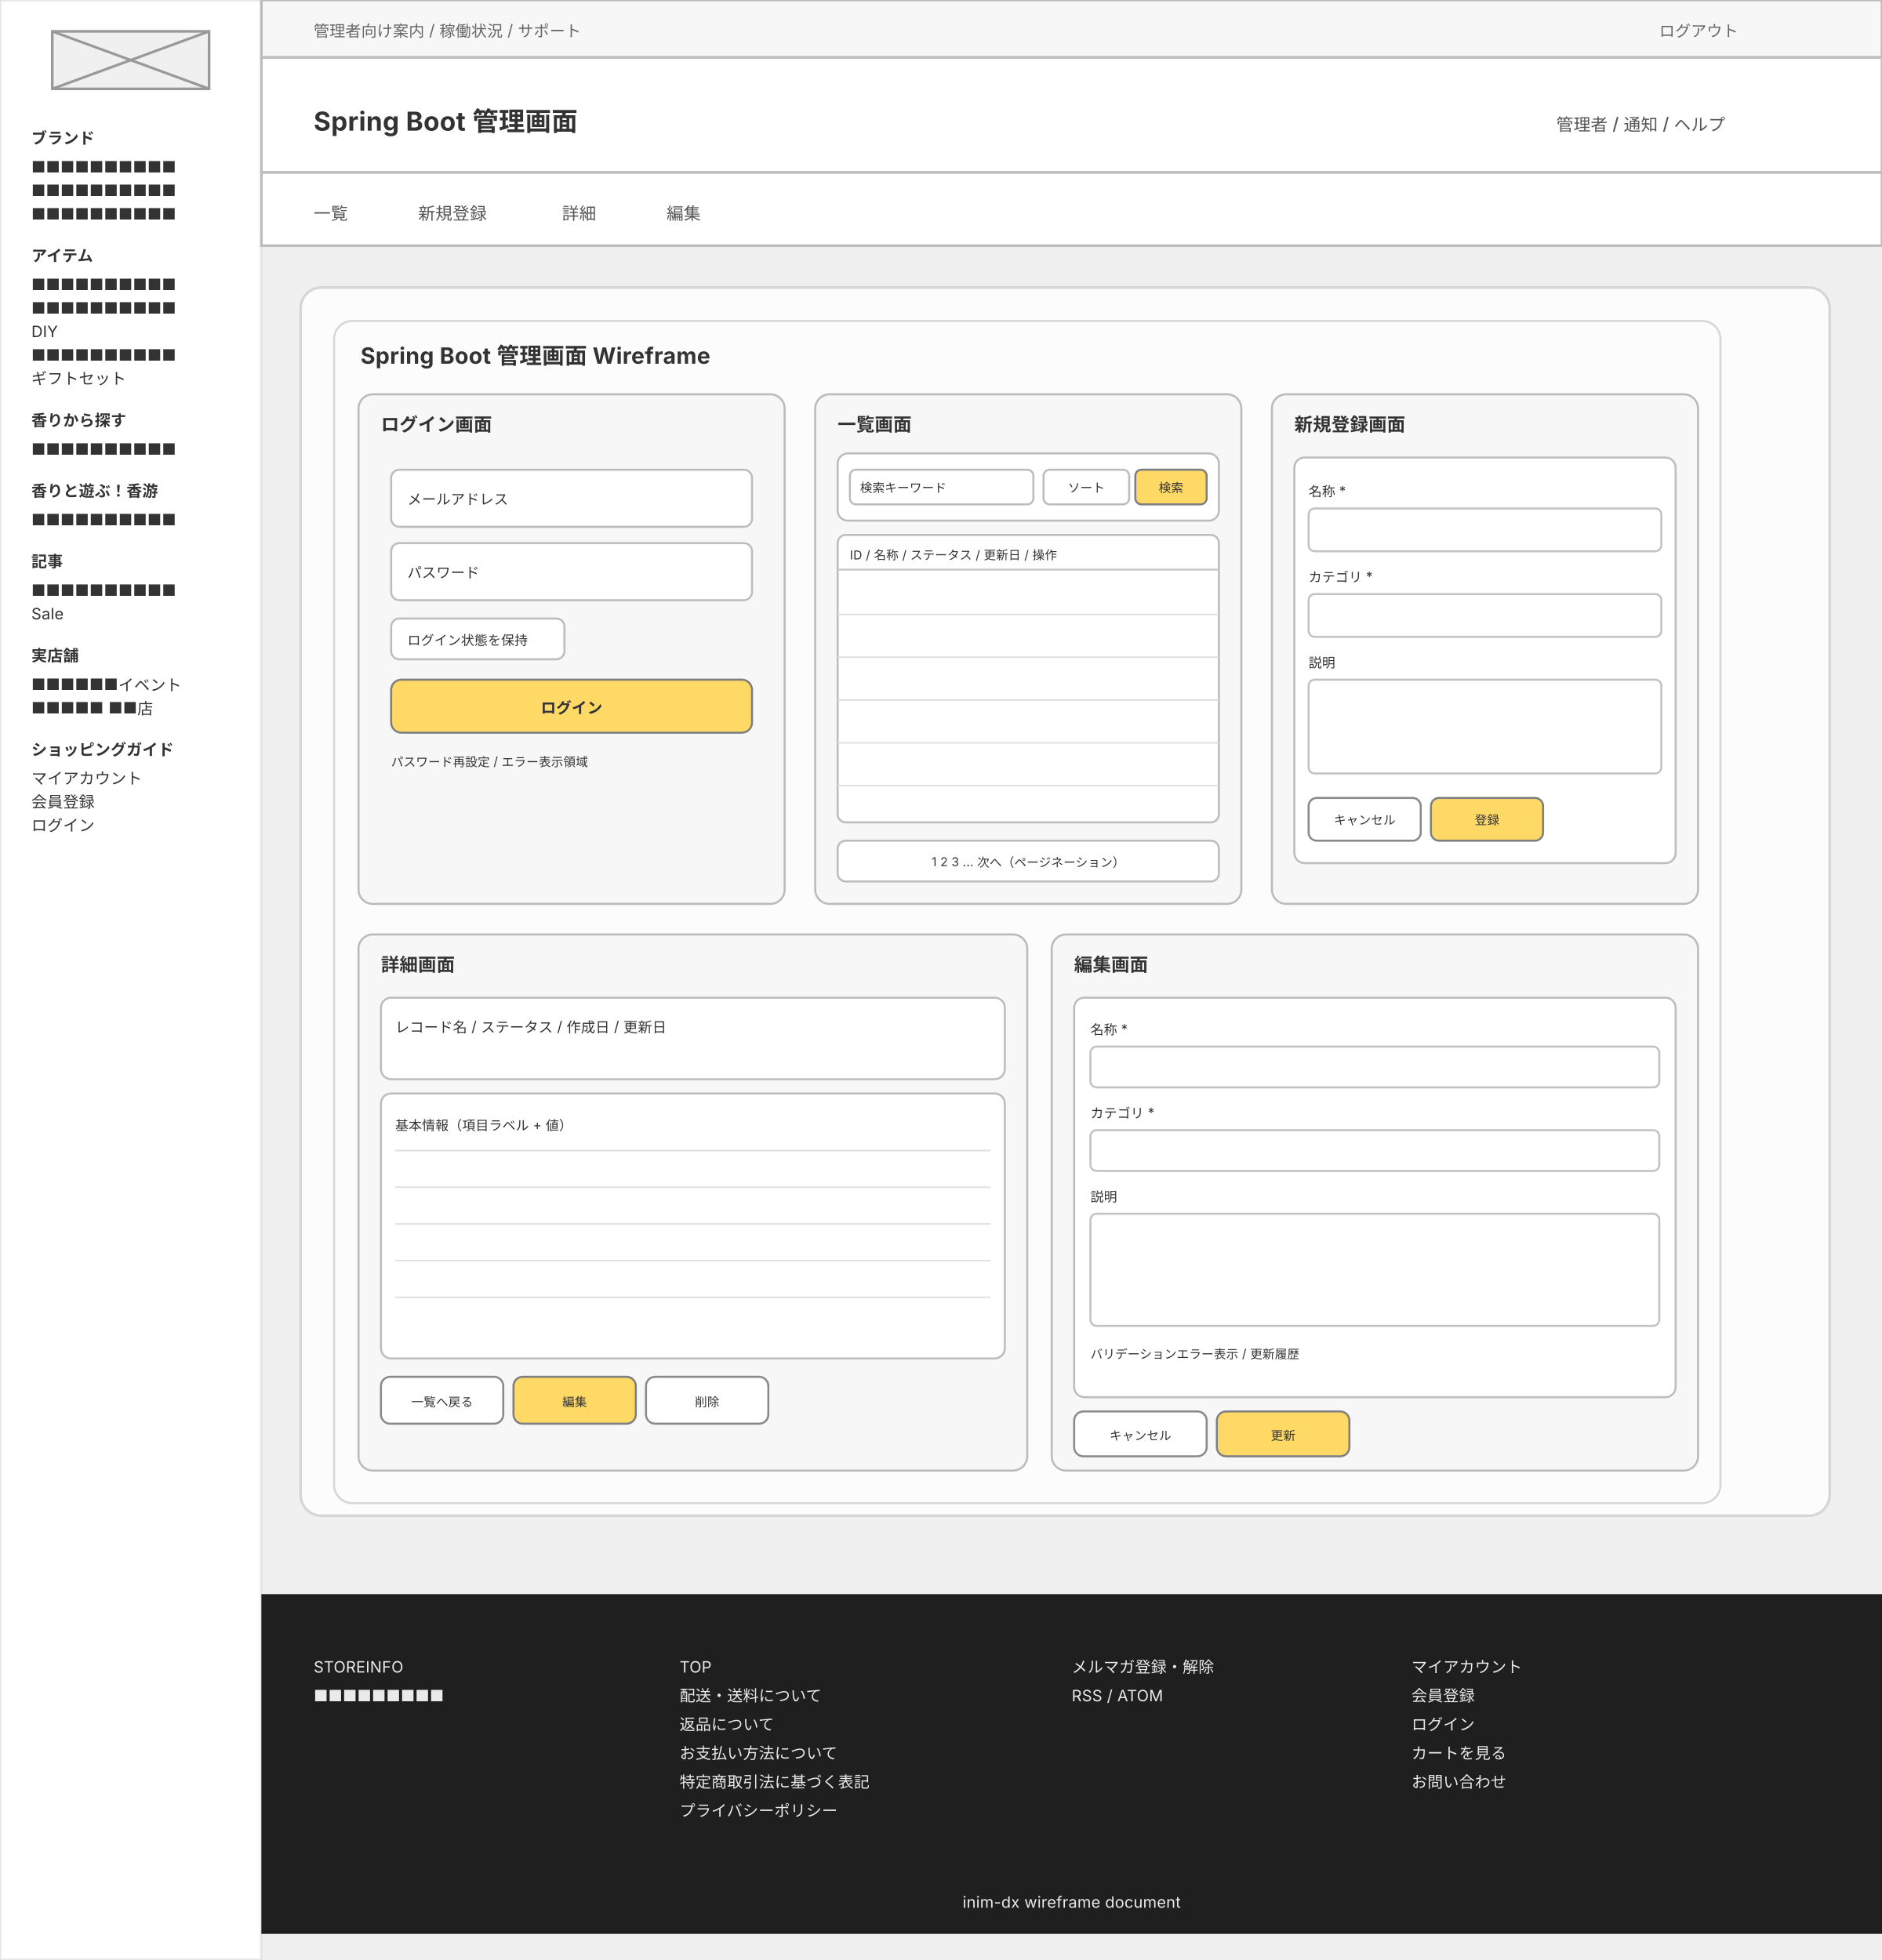
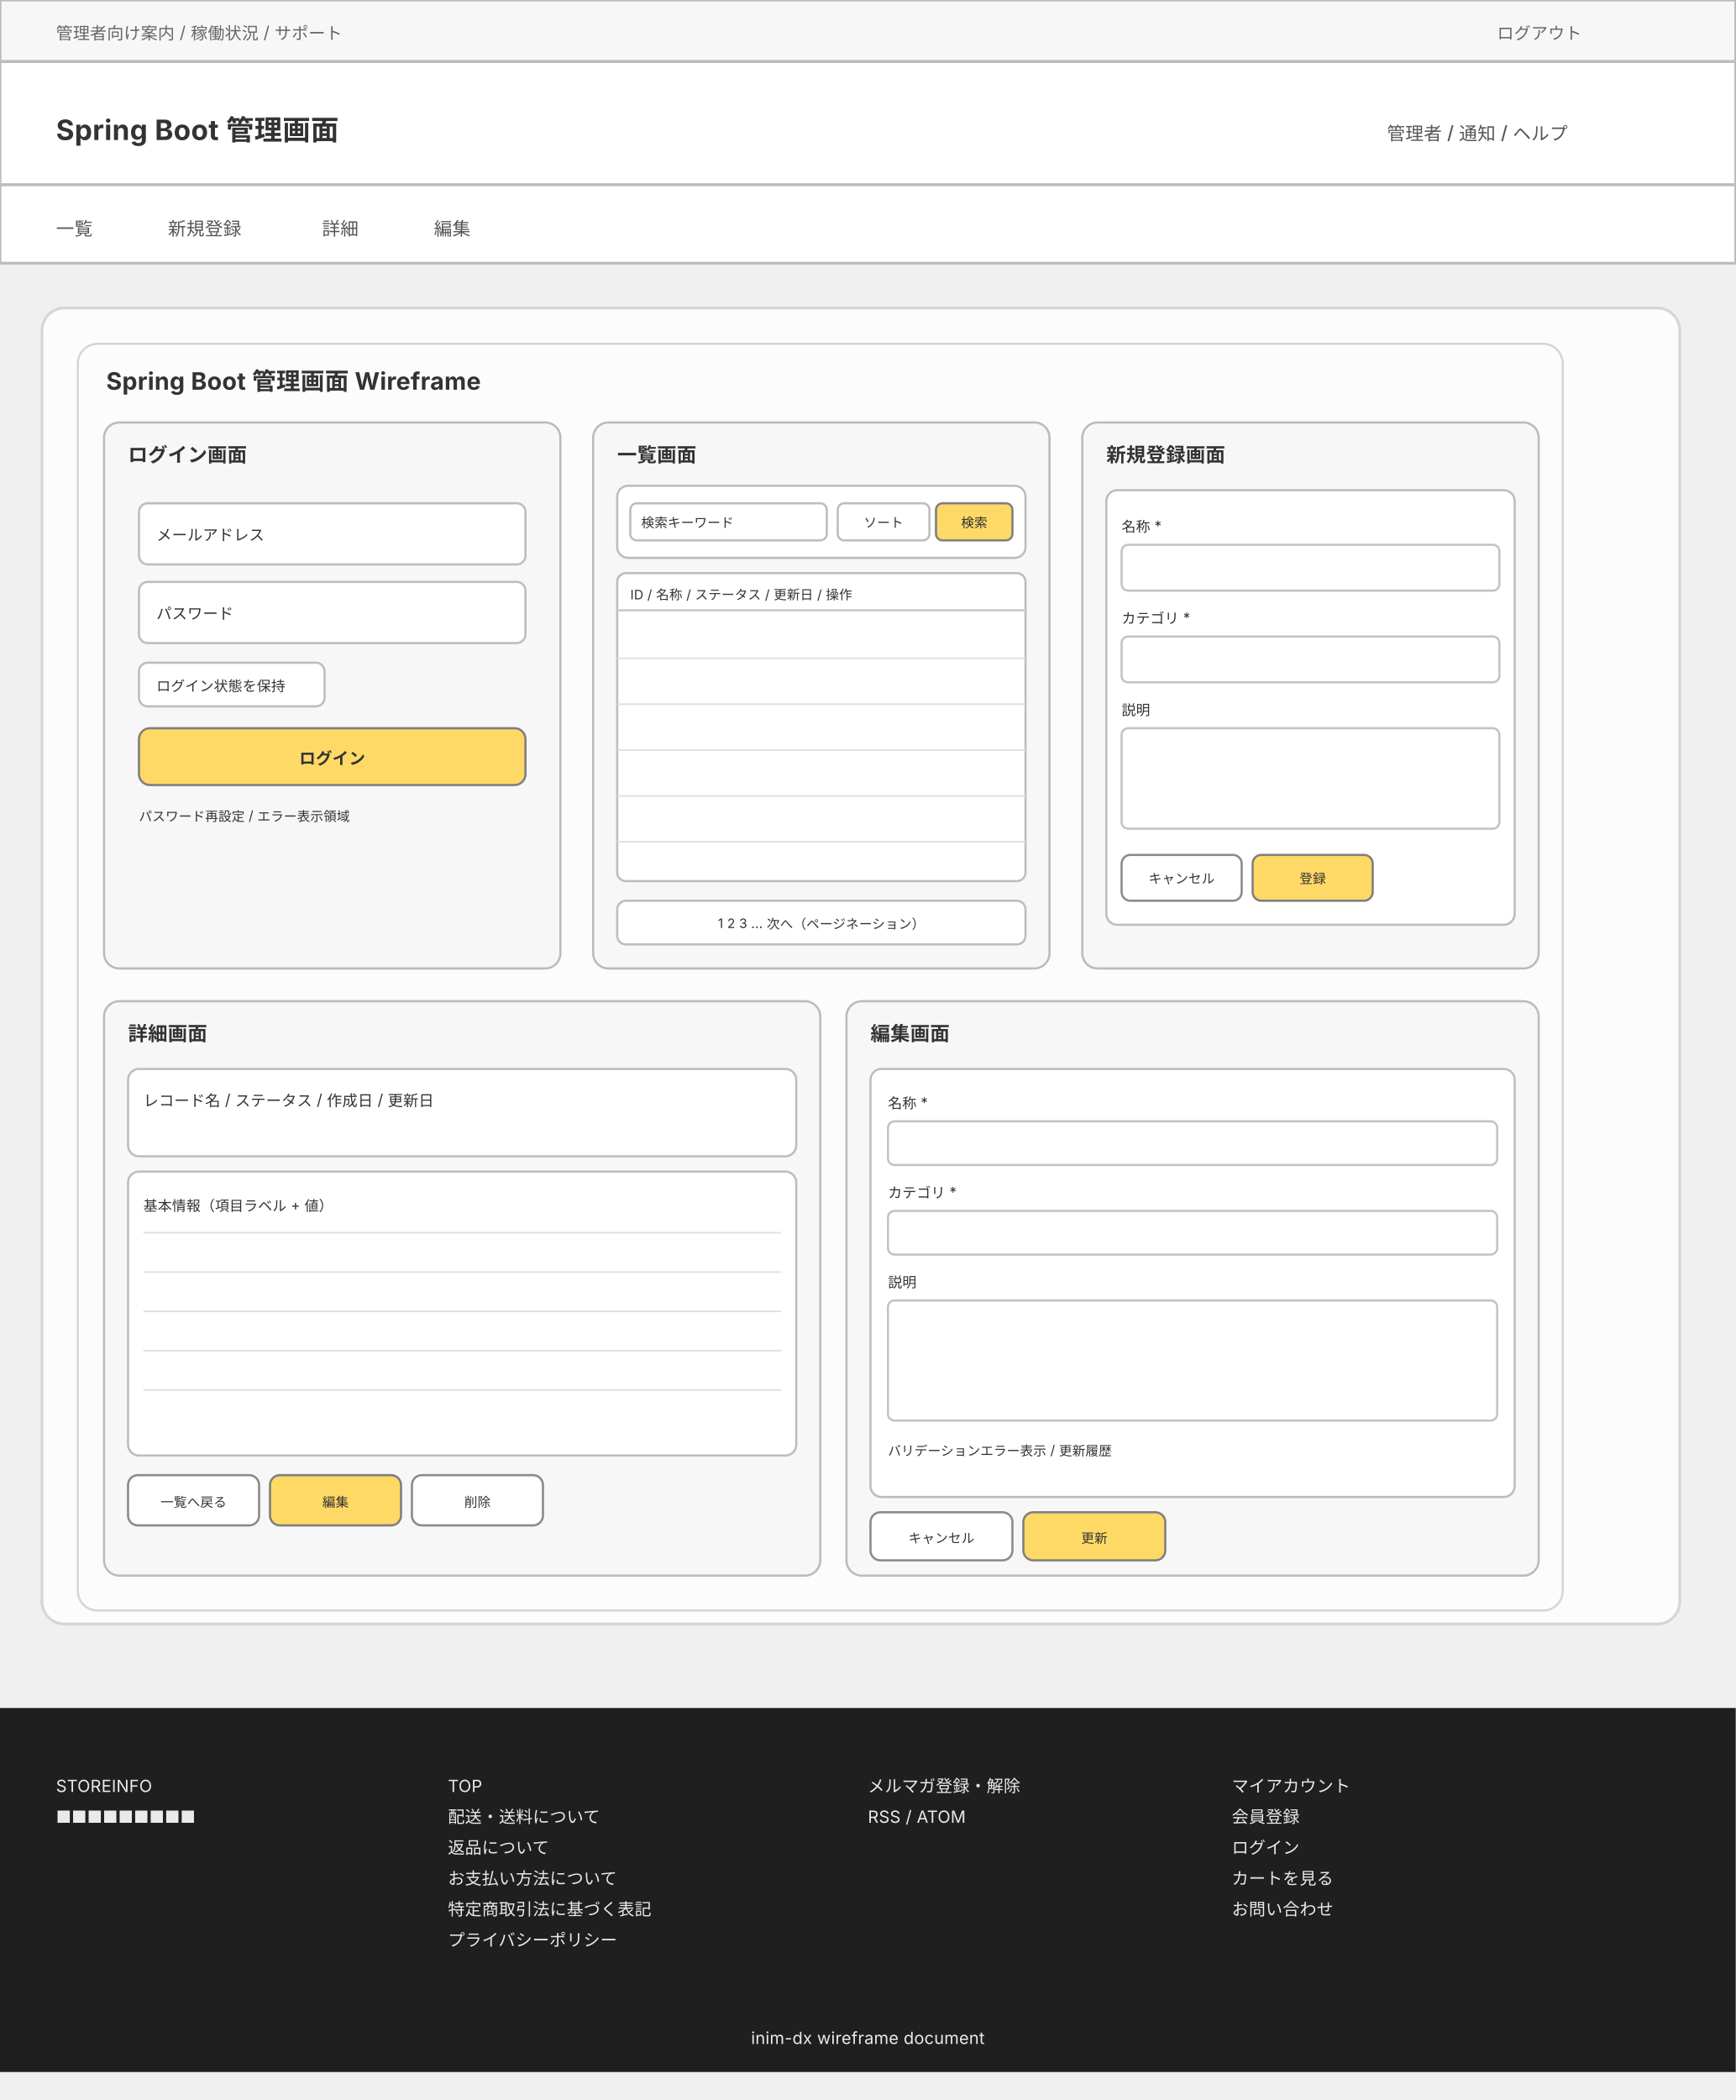
- <svg xmlns="http://www.w3.org/2000/svg" id="wf-webapp" width="1440" height="1500" viewBox="0 0 1440 1500" role="img" aria-label="Spring Boot管理画面のワイヤーフレーム（ログイン・一覧・登録・詳細・編集）">
+ <svg xmlns="http://www.w3.org/2000/svg" id="wf-webapp" width="1240" height="1500" viewBox="0 0 1240 1500" role="img" aria-label="Spring Boot管理画面のワイヤーフレーム（ログイン・一覧・登録・詳細・編集）">
  <style>
  text { font-family: "Noto Sans JP", "Inter", sans-serif; fill: #333333; letter-spacing: 0.01em; }
  .wf-sidenav-bg { fill: #ffffff; stroke: #e6e6e6; stroke-width: 2; }
  .wf-sidenav-text { font-size: 12px; fill: #333333; }
  .wf-logo-box { fill: #f0f0f0; stroke: #999999; stroke-width: 2; }
  .wf-logo-line { stroke: #999999; stroke-width: 2; }
  .wf-footer-bg { fill: #1f1f1f; }
  .wf-footer-text { font-size: 12px; fill: #eaeaea; }
  .wf-footer-text text { fill: #eaeaea; }
  .section { fill: #f7f7f7; stroke: #bbbbbb; stroke-width: 2; }
  .nav { fill: #ffffff; stroke: #bdbdbd; stroke-width: 2; }
  .panel { fill: #f7f7f7; stroke: #bbbbbb; stroke-width: 2; }
  .card { fill: #ffffff; stroke: #bbbbbb; stroke-width: 2; }
  .hero { fill: #e9e9e9; stroke: #a6a6a6; stroke-width: 2; }
  .banner { fill: #fff6d6; stroke: #b8a86b; stroke-width: 2; }
  .canvas { fill: #ececec; stroke: #888888; stroke-width: 2; }
  .cta { fill: #ffd966; stroke: #7f7f7f; stroke-width: 2; }
  .ghost { fill: #ffffff; stroke: #777777; stroke-width: 2; }
  .chip { fill: #f5f5f5; stroke: #bdbdbd; stroke-width: 2; }
  .text { font-size: 20px; font-weight: 700; fill: #333333; }
  .cap { font-size: 17px; font-weight: 700; fill: #333333; }
  .label { font-size: 13px; font-weight: 500; fill: #555555; }
  .sm { font-size: 12px; fill: #666666; }
  .small { font-size: 12px; fill: #666666; }
</style>
-   <g>
-     <rect x="0" y="0" width="200" height="1500" class="wf-sidenav-bg" />
-     <rect x="40" y="24" width="120" height="44" class="wf-logo-box" />
-     <line x1="40" y1="24" x2="160" y2="68" class="wf-logo-line" />
-     <line x1="160" y1="24" x2="40" y2="68" class="wf-logo-line" />
-     <g class="wf-sidenav-text">
-       <text x="24" y="110" font-weight="700">ブランド</text>
-       <text x="24" y="132">■■■■■■■■■■</text>
-       <text x="24" y="150">■■■■■■■■■■</text>
-       <text x="24" y="168">■■■■■■■■■■</text>
-       <text x="24" y="200" font-weight="700">アイテム</text>
-       <text x="24" y="222">■■■■■■■■■■</text>
-       <text x="24" y="240">■■■■■■■■■■</text>
-       <text x="24" y="258">DIY</text>
-       <text x="24" y="276">■■■■■■■■■■</text>
-       <text x="24" y="294">ギフトセット</text>
-       <text x="24" y="326" font-weight="700">香りから探す</text>
-       <text x="24" y="348">■■■■■■■■■■</text>
-       <text x="24" y="380" font-weight="700">香りと遊ぶ！香游</text>
-       <text x="24" y="402">■■■■■■■■■■</text>
-       <text x="24" y="434" font-weight="700">記事</text>
-       <text x="24" y="456">■■■■■■■■■■</text>
-       <text x="24" y="474">Sale</text>
-       <text x="24" y="506" font-weight="700">実店舗</text>
-       <text x="24" y="528">■■■■■■イベント</text>
-       <text x="24" y="546">■■■■■ ■■店</text>
-       <text x="24" y="578" font-weight="700">ショッピングガイド</text>
-       <text x="24" y="600">マイアカウント</text>
-       <text x="24" y="618">会員登録</text>
-       <text x="24" y="636">ログイン</text>
+   <g transform="translate(-200,0)">
+     <rect x="200" y="0" width="1240" height="44" class="section" />
+     <text x="240" y="28" class="sm">管理者向け案内 / 稼働状況 / サポート</text>
+     <text x="1330" y="28" text-anchor="end" class="sm">ログアウト</text>
+     <rect x="200" y="44" width="1240" height="88" class="nav" />
+     <text x="240" y="100" class="text">Spring Boot 管理画面</text>
+     <text x="1320" y="100" text-anchor="end" class="label">管理者 / 通知 / ヘルプ</text>
+     <rect x="200" y="132" width="1240" height="56" class="nav" />
+     <text x="240" y="168" class="label">一覧</text>
+     <text x="320" y="168" class="label">新規登録</text>
+     <text x="430" y="168" class="label">詳細</text>
+     <text x="510" y="168" class="label">編集</text>
+     <rect x="230" y="220" width="1170" height="940" rx="16" fill="#fcfcfc" stroke="#d6d6d6" stroke-width="2" />
+     <g transform="translate(240,230) scale(0.78)">
+       <rect x="20" y="20" width="1360" height="1160" rx="18" fill="#fcfcfc" stroke="#d6d6d6" stroke-width="2" />
+       <text x="46" y="62" font-family="Arial,sans-serif" font-size="22" font-weight="700" fill="#2e2e2e">Spring Boot 管理画面 Wireframe</text>
+       <g transform="translate(44,92)">
+         <rect x="0" y="0" width="418" height="500" rx="14" fill="#f7f7f7" stroke="#bbbbbb" stroke-width="2" />
+         <text x="22" y="36" font-family="Arial,sans-serif" font-size="18" font-weight="700" fill="#333">ログイン画面</text>
+         <rect x="32" y="74" width="354" height="56" rx="8" fill="#fff" stroke="#bdbdbd" stroke-width="2" />
+         <text x="48" y="108" font-family="Arial,sans-serif" font-size="14" fill="#666">メールアドレス</text>
+         <rect x="32" y="146" width="354" height="56" rx="8" fill="#fff" stroke="#bdbdbd" stroke-width="2" />
+         <text x="48" y="180" font-family="Arial,sans-serif" font-size="14" fill="#666">パスワード</text>
+         <rect x="32" y="220" width="170" height="40" rx="8" fill="#fff" stroke="#bdbdbd" stroke-width="2" />
+         <text x="48" y="246" font-family="Arial,sans-serif" font-size="13" fill="#666">ログイン状態を保持</text>
+         <rect x="32" y="280" width="354" height="52" rx="10" fill="#ffd966" stroke="#7f7f7f" stroke-width="2" />
+         <text x="209" y="313" text-anchor="middle" font-family="Arial,sans-serif" font-size="15" font-weight="700" fill="#333">ログイン</text>
+         <text x="32" y="365" font-family="Arial,sans-serif" font-size="12" fill="#777">パスワード再設定 /
+                       エラー表示領域</text>
+       </g>
+       <g transform="translate(492,92)">
+         <rect x="0" y="0" width="418" height="500" rx="14" fill="#f7f7f7" stroke="#bbbbbb" stroke-width="2" />
+         <text x="22" y="36" font-family="Arial,sans-serif" font-size="18" font-weight="700" fill="#333">一覧画面</text>
+         <rect x="22" y="58" width="374" height="66" rx="10" fill="#ffffff" stroke="#bdbdbd" stroke-width="2" />
+         <rect x="34" y="74" width="180" height="34" rx="6" fill="#fff" stroke="#bdbdbd" stroke-width="2" />
+         <rect x="224" y="74" width="84" height="34" rx="6" fill="#fff" stroke="#bdbdbd" stroke-width="2" />
+         <rect x="314" y="74" width="70" height="34" rx="6" fill="#ffd966" stroke="#7f7f7f" stroke-width="2" />
+         <text x="44" y="96" font-family="Arial,sans-serif" font-size="12" fill="#666">検索キーワード</text>
+         <text x="266" y="96" text-anchor="middle" font-family="Arial,sans-serif" font-size="12" fill="#666">ソート</text>
+         <text x="349" y="96" text-anchor="middle" font-family="Arial,sans-serif" font-size="12" fill="#555">検索</text>
+         <rect x="22" y="138" width="374" height="282" rx="8" fill="#fff" stroke="#bdbdbd" stroke-width="2" />
+         <line x1="22" y1="172" x2="396" y2="172" stroke="#c8c8c8" stroke-width="2" />
+         <line x1="22" y1="216" x2="396" y2="216" stroke="#dfdfdf" stroke-width="1.5" />
+         <line x1="22" y1="258" x2="396" y2="258" stroke="#dfdfdf" stroke-width="1.5" />
+         <line x1="22" y1="300" x2="396" y2="300" stroke="#dfdfdf" stroke-width="1.5" />
+         <line x1="22" y1="342" x2="396" y2="342" stroke="#dfdfdf" stroke-width="1.5" />
+         <line x1="22" y1="384" x2="396" y2="384" stroke="#dfdfdf" stroke-width="1.5" />
+         <text x="34" y="162" font-family="Arial,sans-serif" font-size="12" fill="#666">ID / 名称 / ステータス / 更新日
+                       / 操作</text>
+         <rect x="22" y="438" width="374" height="40" rx="8" fill="#ffffff" stroke="#bdbdbd" stroke-width="2" />
+         <text x="209" y="463" text-anchor="middle" font-family="Arial,sans-serif" font-size="12" fill="#666">1 2 3 ... 次へ（ページネーション）</text>
+       </g>
+       <g transform="translate(940,92)">
+         <rect x="0" y="0" width="418" height="500" rx="14" fill="#f7f7f7" stroke="#bbbbbb" stroke-width="2" />
+         <text x="22" y="36" font-family="Arial,sans-serif" font-size="18" font-weight="700" fill="#333">新規登録画面</text>
+         <rect x="22" y="62" width="374" height="398" rx="10" fill="#fff" stroke="#bdbdbd" stroke-width="2" />
+         <text x="36" y="100" font-family="Arial,sans-serif" font-size="13" fill="#555">名称 *</text>
+         <rect x="36" y="112" width="346" height="42" rx="6" fill="#fff" stroke="#c3c3c3" stroke-width="2" />
+         <text x="36" y="184" font-family="Arial,sans-serif" font-size="13" fill="#555">カテゴリ *</text>
+         <rect x="36" y="196" width="346" height="42" rx="6" fill="#fff" stroke="#c3c3c3" stroke-width="2" />
+         <text x="36" y="268" font-family="Arial,sans-serif" font-size="13" fill="#555">説明</text>
+         <rect x="36" y="280" width="346" height="92" rx="6" fill="#fff" stroke="#c3c3c3" stroke-width="2" />
+         <rect x="36" y="396" width="110" height="42" rx="8" fill="#fff" stroke="#8a8a8a" stroke-width="2" />
+         <rect x="156" y="396" width="110" height="42" rx="8" fill="#ffd966" stroke="#7f7f7f" stroke-width="2" />
+         <text x="91" y="422" text-anchor="middle" font-family="Arial,sans-serif" font-size="12" fill="#666">キャンセル</text>
+         <text x="211" y="422" text-anchor="middle" font-family="Arial,sans-serif" font-size="12" fill="#444">登録</text>
+       </g>
+       <g transform="translate(44,622)">
+         <rect x="0" y="0" width="656" height="526" rx="14" fill="#f7f7f7" stroke="#bbbbbb" stroke-width="2" />
+         <text x="22" y="36" font-family="Arial,sans-serif" font-size="18" font-weight="700" fill="#333">詳細画面</text>
+         <rect x="22" y="62" width="612" height="80" rx="10" fill="#fff" stroke="#bdbdbd" stroke-width="2" />
+         <text x="36" y="96" font-family="Arial,sans-serif" font-size="14" fill="#555">レコード名 / ステータス / 作成日 /
+                       更新日</text>
+         <rect x="22" y="156" width="612" height="260" rx="10" fill="#fff" stroke="#bdbdbd" stroke-width="2" />
+         <text x="36" y="192" font-family="Arial,sans-serif" font-size="13" fill="#555">基本情報（項目ラベル +
+                       値）</text>
+         <line x1="36" y1="212" x2="620" y2="212" stroke="#e0e0e0" stroke-width="1.5" />
+         <line x1="36" y1="248" x2="620" y2="248" stroke="#e0e0e0" stroke-width="1.5" />
+         <line x1="36" y1="284" x2="620" y2="284" stroke="#e0e0e0" stroke-width="1.5" />
+         <line x1="36" y1="320" x2="620" y2="320" stroke="#e0e0e0" stroke-width="1.5" />
+         <line x1="36" y1="356" x2="620" y2="356" stroke="#e0e0e0" stroke-width="1.5" />
+         <rect x="22" y="434" width="120" height="46" rx="9" fill="#fff" stroke="#8a8a8a" stroke-width="2" />
+         <rect x="152" y="434" width="120" height="46" rx="9" fill="#ffd966" stroke="#7f7f7f" stroke-width="2" />
+         <rect x="282" y="434" width="120" height="46" rx="9" fill="#fff" stroke="#8a8a8a" stroke-width="2" />
+         <text x="82" y="463" text-anchor="middle" font-family="Arial,sans-serif" font-size="12" fill="#666">一覧へ戻る</text>
+         <text x="212" y="463" text-anchor="middle" font-family="Arial,sans-serif" font-size="12" fill="#444">編集</text>
+         <text x="342" y="463" text-anchor="middle" font-family="Arial,sans-serif" font-size="12" fill="#666">削除</text>
+       </g>
+       <g transform="translate(724,622)">
+         <rect x="0" y="0" width="634" height="526" rx="14" fill="#f7f7f7" stroke="#bbbbbb" stroke-width="2" />
+         <text x="22" y="36" font-family="Arial,sans-serif" font-size="18" font-weight="700" fill="#333">編集画面</text>
+         <rect x="22" y="62" width="590" height="392" rx="10" fill="#fff" stroke="#bdbdbd" stroke-width="2" />
+         <text x="38" y="98" font-family="Arial,sans-serif" font-size="13" fill="#555">名称 *</text>
+         <rect x="38" y="110" width="558" height="40" rx="6" fill="#fff" stroke="#c3c3c3" stroke-width="2" />
+         <text x="38" y="180" font-family="Arial,sans-serif" font-size="13" fill="#555">カテゴリ *</text>
+         <rect x="38" y="192" width="558" height="40" rx="6" fill="#fff" stroke="#c3c3c3" stroke-width="2" />
+         <text x="38" y="262" font-family="Arial,sans-serif" font-size="13" fill="#555">説明</text>
+         <rect x="38" y="274" width="558" height="110" rx="6" fill="#fff" stroke="#c3c3c3" stroke-width="2" />
+         <text x="38" y="416" font-family="Arial,sans-serif" font-size="12" fill="#777">バリデーションエラー表示 /
+                       更新履歴</text>
+         <rect x="22" y="468" width="130" height="44" rx="9" fill="#fff" stroke="#8a8a8a" stroke-width="2" />
+         <rect x="162" y="468" width="130" height="44" rx="9" fill="#ffd966" stroke="#7f7f7f" stroke-width="2" />
+         <text x="87" y="496" text-anchor="middle" font-family="Arial,sans-serif" font-size="12" fill="#666">キャンセル</text>
+         <text x="227" y="496" text-anchor="middle" font-family="Arial,sans-serif" font-size="12" fill="#444">更新</text>
+       </g>
    </g>
-   </g>
-   <rect x="200" y="0" width="1240" height="44" class="section" />
-   <text x="240" y="28" class="sm">管理者向け案内 / 稼働状況 / サポート</text>
-   <text x="1330" y="28" text-anchor="end" class="sm">ログアウト</text>
-   <rect x="200" y="44" width="1240" height="88" class="nav" />
-   <text x="240" y="100" class="text">Spring Boot 管理画面</text>
-   <text x="1320" y="100" text-anchor="end" class="label">管理者 / 通知 / ヘルプ</text>
-   <rect x="200" y="132" width="1240" height="56" class="nav" />
-   <text x="240" y="168" class="label">一覧</text>
-   <text x="320" y="168" class="label">新規登録</text>
-   <text x="430" y="168" class="label">詳細</text>
-   <text x="510" y="168" class="label">編集</text>
-   <rect x="230" y="220" width="1170" height="940" rx="16" fill="#fcfcfc" stroke="#d6d6d6" stroke-width="2" />
-   <g transform="translate(240,230) scale(0.78)">
-     <rect x="20" y="20" width="1360" height="1160" rx="18" fill="#fcfcfc" stroke="#d6d6d6" stroke-width="2" />
-     <text x="46" y="62" font-family="Arial,sans-serif" font-size="22" font-weight="700" fill="#2e2e2e">Spring Boot 管理画面 Wireframe</text>
-     <g transform="translate(44,92)">
-       <rect x="0" y="0" width="418" height="500" rx="14" fill="#f7f7f7" stroke="#bbbbbb" stroke-width="2" />
-       <text x="22" y="36" font-family="Arial,sans-serif" font-size="18" font-weight="700" fill="#333">ログイン画面</text>
-       <rect x="32" y="74" width="354" height="56" rx="8" fill="#fff" stroke="#bdbdbd" stroke-width="2" />
-       <text x="48" y="108" font-family="Arial,sans-serif" font-size="14" fill="#666">メールアドレス</text>
-       <rect x="32" y="146" width="354" height="56" rx="8" fill="#fff" stroke="#bdbdbd" stroke-width="2" />
-       <text x="48" y="180" font-family="Arial,sans-serif" font-size="14" fill="#666">パスワード</text>
-       <rect x="32" y="220" width="170" height="40" rx="8" fill="#fff" stroke="#bdbdbd" stroke-width="2" />
-       <text x="48" y="246" font-family="Arial,sans-serif" font-size="13" fill="#666">ログイン状態を保持</text>
-       <rect x="32" y="280" width="354" height="52" rx="10" fill="#ffd966" stroke="#7f7f7f" stroke-width="2" />
-       <text x="209" y="313" text-anchor="middle" font-family="Arial,sans-serif" font-size="15" font-weight="700" fill="#333">ログイン</text>
-       <text x="32" y="365" font-family="Arial,sans-serif" font-size="12" fill="#777">パスワード再設定 /
-                       エラー表示領域</text>
-     </g>
-     <g transform="translate(492,92)">
-       <rect x="0" y="0" width="418" height="500" rx="14" fill="#f7f7f7" stroke="#bbbbbb" stroke-width="2" />
-       <text x="22" y="36" font-family="Arial,sans-serif" font-size="18" font-weight="700" fill="#333">一覧画面</text>
-       <rect x="22" y="58" width="374" height="66" rx="10" fill="#ffffff" stroke="#bdbdbd" stroke-width="2" />
-       <rect x="34" y="74" width="180" height="34" rx="6" fill="#fff" stroke="#bdbdbd" stroke-width="2" />
-       <rect x="224" y="74" width="84" height="34" rx="6" fill="#fff" stroke="#bdbdbd" stroke-width="2" />
-       <rect x="314" y="74" width="70" height="34" rx="6" fill="#ffd966" stroke="#7f7f7f" stroke-width="2" />
-       <text x="44" y="96" font-family="Arial,sans-serif" font-size="12" fill="#666">検索キーワード</text>
-       <text x="266" y="96" text-anchor="middle" font-family="Arial,sans-serif" font-size="12" fill="#666">ソート</text>
-       <text x="349" y="96" text-anchor="middle" font-family="Arial,sans-serif" font-size="12" fill="#555">検索</text>
-       <rect x="22" y="138" width="374" height="282" rx="8" fill="#fff" stroke="#bdbdbd" stroke-width="2" />
-       <line x1="22" y1="172" x2="396" y2="172" stroke="#c8c8c8" stroke-width="2" />
-       <line x1="22" y1="216" x2="396" y2="216" stroke="#dfdfdf" stroke-width="1.5" />
-       <line x1="22" y1="258" x2="396" y2="258" stroke="#dfdfdf" stroke-width="1.5" />
-       <line x1="22" y1="300" x2="396" y2="300" stroke="#dfdfdf" stroke-width="1.5" />
-       <line x1="22" y1="342" x2="396" y2="342" stroke="#dfdfdf" stroke-width="1.5" />
-       <line x1="22" y1="384" x2="396" y2="384" stroke="#dfdfdf" stroke-width="1.5" />
-       <text x="34" y="162" font-family="Arial,sans-serif" font-size="12" fill="#666">ID / 名称 / ステータス / 更新日
-                       / 操作</text>
-       <rect x="22" y="438" width="374" height="40" rx="8" fill="#ffffff" stroke="#bdbdbd" stroke-width="2" />
-       <text x="209" y="463" text-anchor="middle" font-family="Arial,sans-serif" font-size="12" fill="#666">1 2 3 ... 次へ（ページネーション）</text>
-     </g>
-     <g transform="translate(940,92)">
-       <rect x="0" y="0" width="418" height="500" rx="14" fill="#f7f7f7" stroke="#bbbbbb" stroke-width="2" />
-       <text x="22" y="36" font-family="Arial,sans-serif" font-size="18" font-weight="700" fill="#333">新規登録画面</text>
-       <rect x="22" y="62" width="374" height="398" rx="10" fill="#fff" stroke="#bdbdbd" stroke-width="2" />
-       <text x="36" y="100" font-family="Arial,sans-serif" font-size="13" fill="#555">名称 *</text>
-       <rect x="36" y="112" width="346" height="42" rx="6" fill="#fff" stroke="#c3c3c3" stroke-width="2" />
-       <text x="36" y="184" font-family="Arial,sans-serif" font-size="13" fill="#555">カテゴリ *</text>
-       <rect x="36" y="196" width="346" height="42" rx="6" fill="#fff" stroke="#c3c3c3" stroke-width="2" />
-       <text x="36" y="268" font-family="Arial,sans-serif" font-size="13" fill="#555">説明</text>
-       <rect x="36" y="280" width="346" height="92" rx="6" fill="#fff" stroke="#c3c3c3" stroke-width="2" />
-       <rect x="36" y="396" width="110" height="42" rx="8" fill="#fff" stroke="#8a8a8a" stroke-width="2" />
-       <rect x="156" y="396" width="110" height="42" rx="8" fill="#ffd966" stroke="#7f7f7f" stroke-width="2" />
-       <text x="91" y="422" text-anchor="middle" font-family="Arial,sans-serif" font-size="12" fill="#666">キャンセル</text>
-       <text x="211" y="422" text-anchor="middle" font-family="Arial,sans-serif" font-size="12" fill="#444">登録</text>
-     </g>
-     <g transform="translate(44,622)">
-       <rect x="0" y="0" width="656" height="526" rx="14" fill="#f7f7f7" stroke="#bbbbbb" stroke-width="2" />
-       <text x="22" y="36" font-family="Arial,sans-serif" font-size="18" font-weight="700" fill="#333">詳細画面</text>
-       <rect x="22" y="62" width="612" height="80" rx="10" fill="#fff" stroke="#bdbdbd" stroke-width="2" />
-       <text x="36" y="96" font-family="Arial,sans-serif" font-size="14" fill="#555">レコード名 / ステータス / 作成日 /
-                       更新日</text>
-       <rect x="22" y="156" width="612" height="260" rx="10" fill="#fff" stroke="#bdbdbd" stroke-width="2" />
-       <text x="36" y="192" font-family="Arial,sans-serif" font-size="13" fill="#555">基本情報（項目ラベル +
-                       値）</text>
-       <line x1="36" y1="212" x2="620" y2="212" stroke="#e0e0e0" stroke-width="1.5" />
-       <line x1="36" y1="248" x2="620" y2="248" stroke="#e0e0e0" stroke-width="1.5" />
-       <line x1="36" y1="284" x2="620" y2="284" stroke="#e0e0e0" stroke-width="1.5" />
-       <line x1="36" y1="320" x2="620" y2="320" stroke="#e0e0e0" stroke-width="1.5" />
-       <line x1="36" y1="356" x2="620" y2="356" stroke="#e0e0e0" stroke-width="1.5" />
-       <rect x="22" y="434" width="120" height="46" rx="9" fill="#fff" stroke="#8a8a8a" stroke-width="2" />
-       <rect x="152" y="434" width="120" height="46" rx="9" fill="#ffd966" stroke="#7f7f7f" stroke-width="2" />
-       <rect x="282" y="434" width="120" height="46" rx="9" fill="#fff" stroke="#8a8a8a" stroke-width="2" />
-       <text x="82" y="463" text-anchor="middle" font-family="Arial,sans-serif" font-size="12" fill="#666">一覧へ戻る</text>
-       <text x="212" y="463" text-anchor="middle" font-family="Arial,sans-serif" font-size="12" fill="#444">編集</text>
-       <text x="342" y="463" text-anchor="middle" font-family="Arial,sans-serif" font-size="12" fill="#666">削除</text>
-     </g>
-     <g transform="translate(724,622)">
-       <rect x="0" y="0" width="634" height="526" rx="14" fill="#f7f7f7" stroke="#bbbbbb" stroke-width="2" />
-       <text x="22" y="36" font-family="Arial,sans-serif" font-size="18" font-weight="700" fill="#333">編集画面</text>
-       <rect x="22" y="62" width="590" height="392" rx="10" fill="#fff" stroke="#bdbdbd" stroke-width="2" />
-       <text x="38" y="98" font-family="Arial,sans-serif" font-size="13" fill="#555">名称 *</text>
-       <rect x="38" y="110" width="558" height="40" rx="6" fill="#fff" stroke="#c3c3c3" stroke-width="2" />
-       <text x="38" y="180" font-family="Arial,sans-serif" font-size="13" fill="#555">カテゴリ *</text>
-       <rect x="38" y="192" width="558" height="40" rx="6" fill="#fff" stroke="#c3c3c3" stroke-width="2" />
-       <text x="38" y="262" font-family="Arial,sans-serif" font-size="13" fill="#555">説明</text>
-       <rect x="38" y="274" width="558" height="110" rx="6" fill="#fff" stroke="#c3c3c3" stroke-width="2" />
-       <text x="38" y="416" font-family="Arial,sans-serif" font-size="12" fill="#777">バリデーションエラー表示 /
-                       更新履歴</text>
-       <rect x="22" y="468" width="130" height="44" rx="9" fill="#fff" stroke="#8a8a8a" stroke-width="2" />
-       <rect x="162" y="468" width="130" height="44" rx="9" fill="#ffd966" stroke="#7f7f7f" stroke-width="2" />
-       <text x="87" y="496" text-anchor="middle" font-family="Arial,sans-serif" font-size="12" fill="#666">キャンセル</text>
-       <text x="227" y="496" text-anchor="middle" font-family="Arial,sans-serif" font-size="12" fill="#444">更新</text>
-     </g>
-   </g>
-   <g>
-     <rect x="200" y="1220" width="1240" height="260" class="wf-footer-bg" />
-     <g class="wf-footer-text">
-       <text x="240" y="1280">STOREINFO</text>
-       <text x="240" y="1302">■■■■■■■■■</text>
-       <text x="520" y="1280">TOP</text>
-       <text x="520" y="1302">配送・送料について</text>
-       <text x="520" y="1324">返品について</text>
-       <text x="520" y="1346">お支払い方法について</text>
-       <text x="520" y="1368">特定商取引法に基づく表記</text>
-       <text x="520" y="1390">プライバシーポリシー</text>
-       <text x="820" y="1280">メルマガ登録・解除</text>
-       <text x="820" y="1302">RSS / ATOM</text>
-       <text x="1080" y="1280">マイアカウント</text>
-       <text x="1080" y="1302">会員登録</text>
-       <text x="1080" y="1324">ログイン</text>
-       <text x="1080" y="1346">カートを見る</text>
-       <text x="1080" y="1368">お問い合わせ</text>
-       <text x="820" y="1460" text-anchor="middle" fill="#BBBBBB">inim-dx wireframe document</text>
+     <g>
+       <rect x="200" y="1220" width="1240" height="260" class="wf-footer-bg" />
+       <g class="wf-footer-text">
+         <text x="240" y="1280">STOREINFO</text>
+         <text x="240" y="1302">■■■■■■■■■</text>
+         <text x="520" y="1280">TOP</text>
+         <text x="520" y="1302">配送・送料について</text>
+         <text x="520" y="1324">返品について</text>
+         <text x="520" y="1346">お支払い方法について</text>
+         <text x="520" y="1368">特定商取引法に基づく表記</text>
+         <text x="520" y="1390">プライバシーポリシー</text>
+         <text x="820" y="1280">メルマガ登録・解除</text>
+         <text x="820" y="1302">RSS / ATOM</text>
+         <text x="1080" y="1280">マイアカウント</text>
+         <text x="1080" y="1302">会員登録</text>
+         <text x="1080" y="1324">ログイン</text>
+         <text x="1080" y="1346">カートを見る</text>
+         <text x="1080" y="1368">お問い合わせ</text>
+         <text x="820" y="1460" text-anchor="middle" fill="#BBBBBB">inim-dx wireframe document</text>
+       </g>
    </g>
  </g>
</svg>
